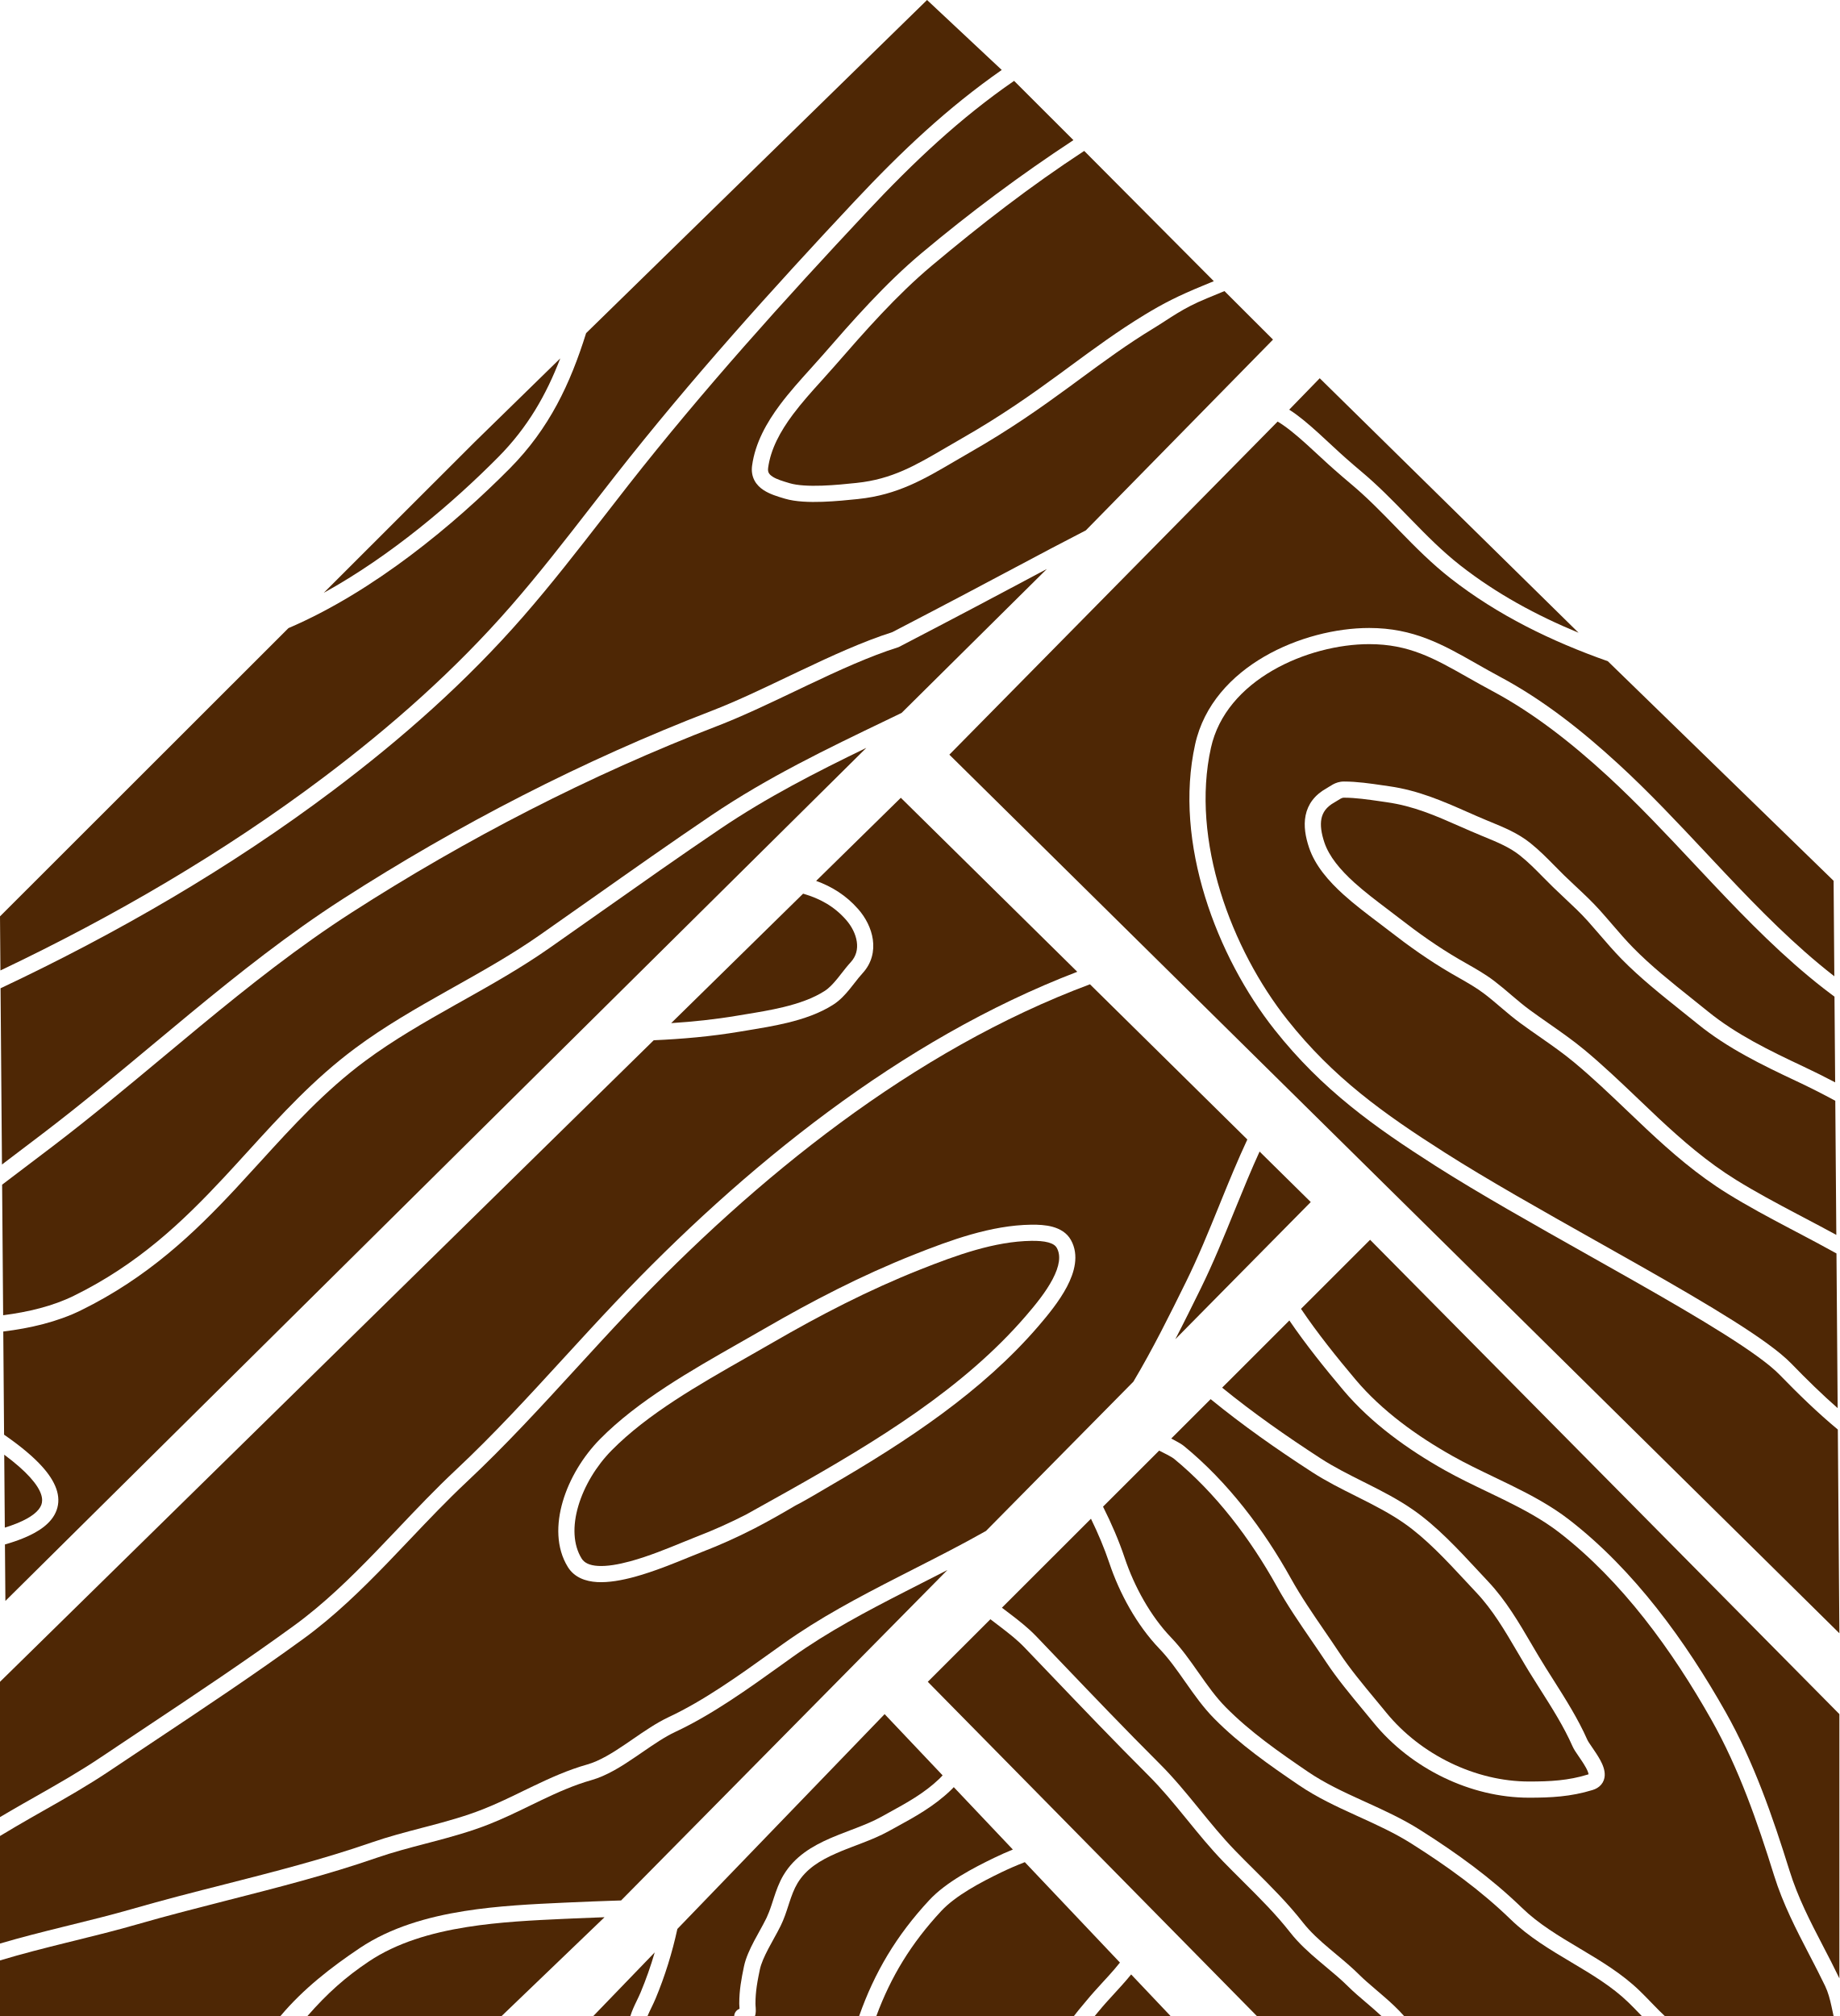
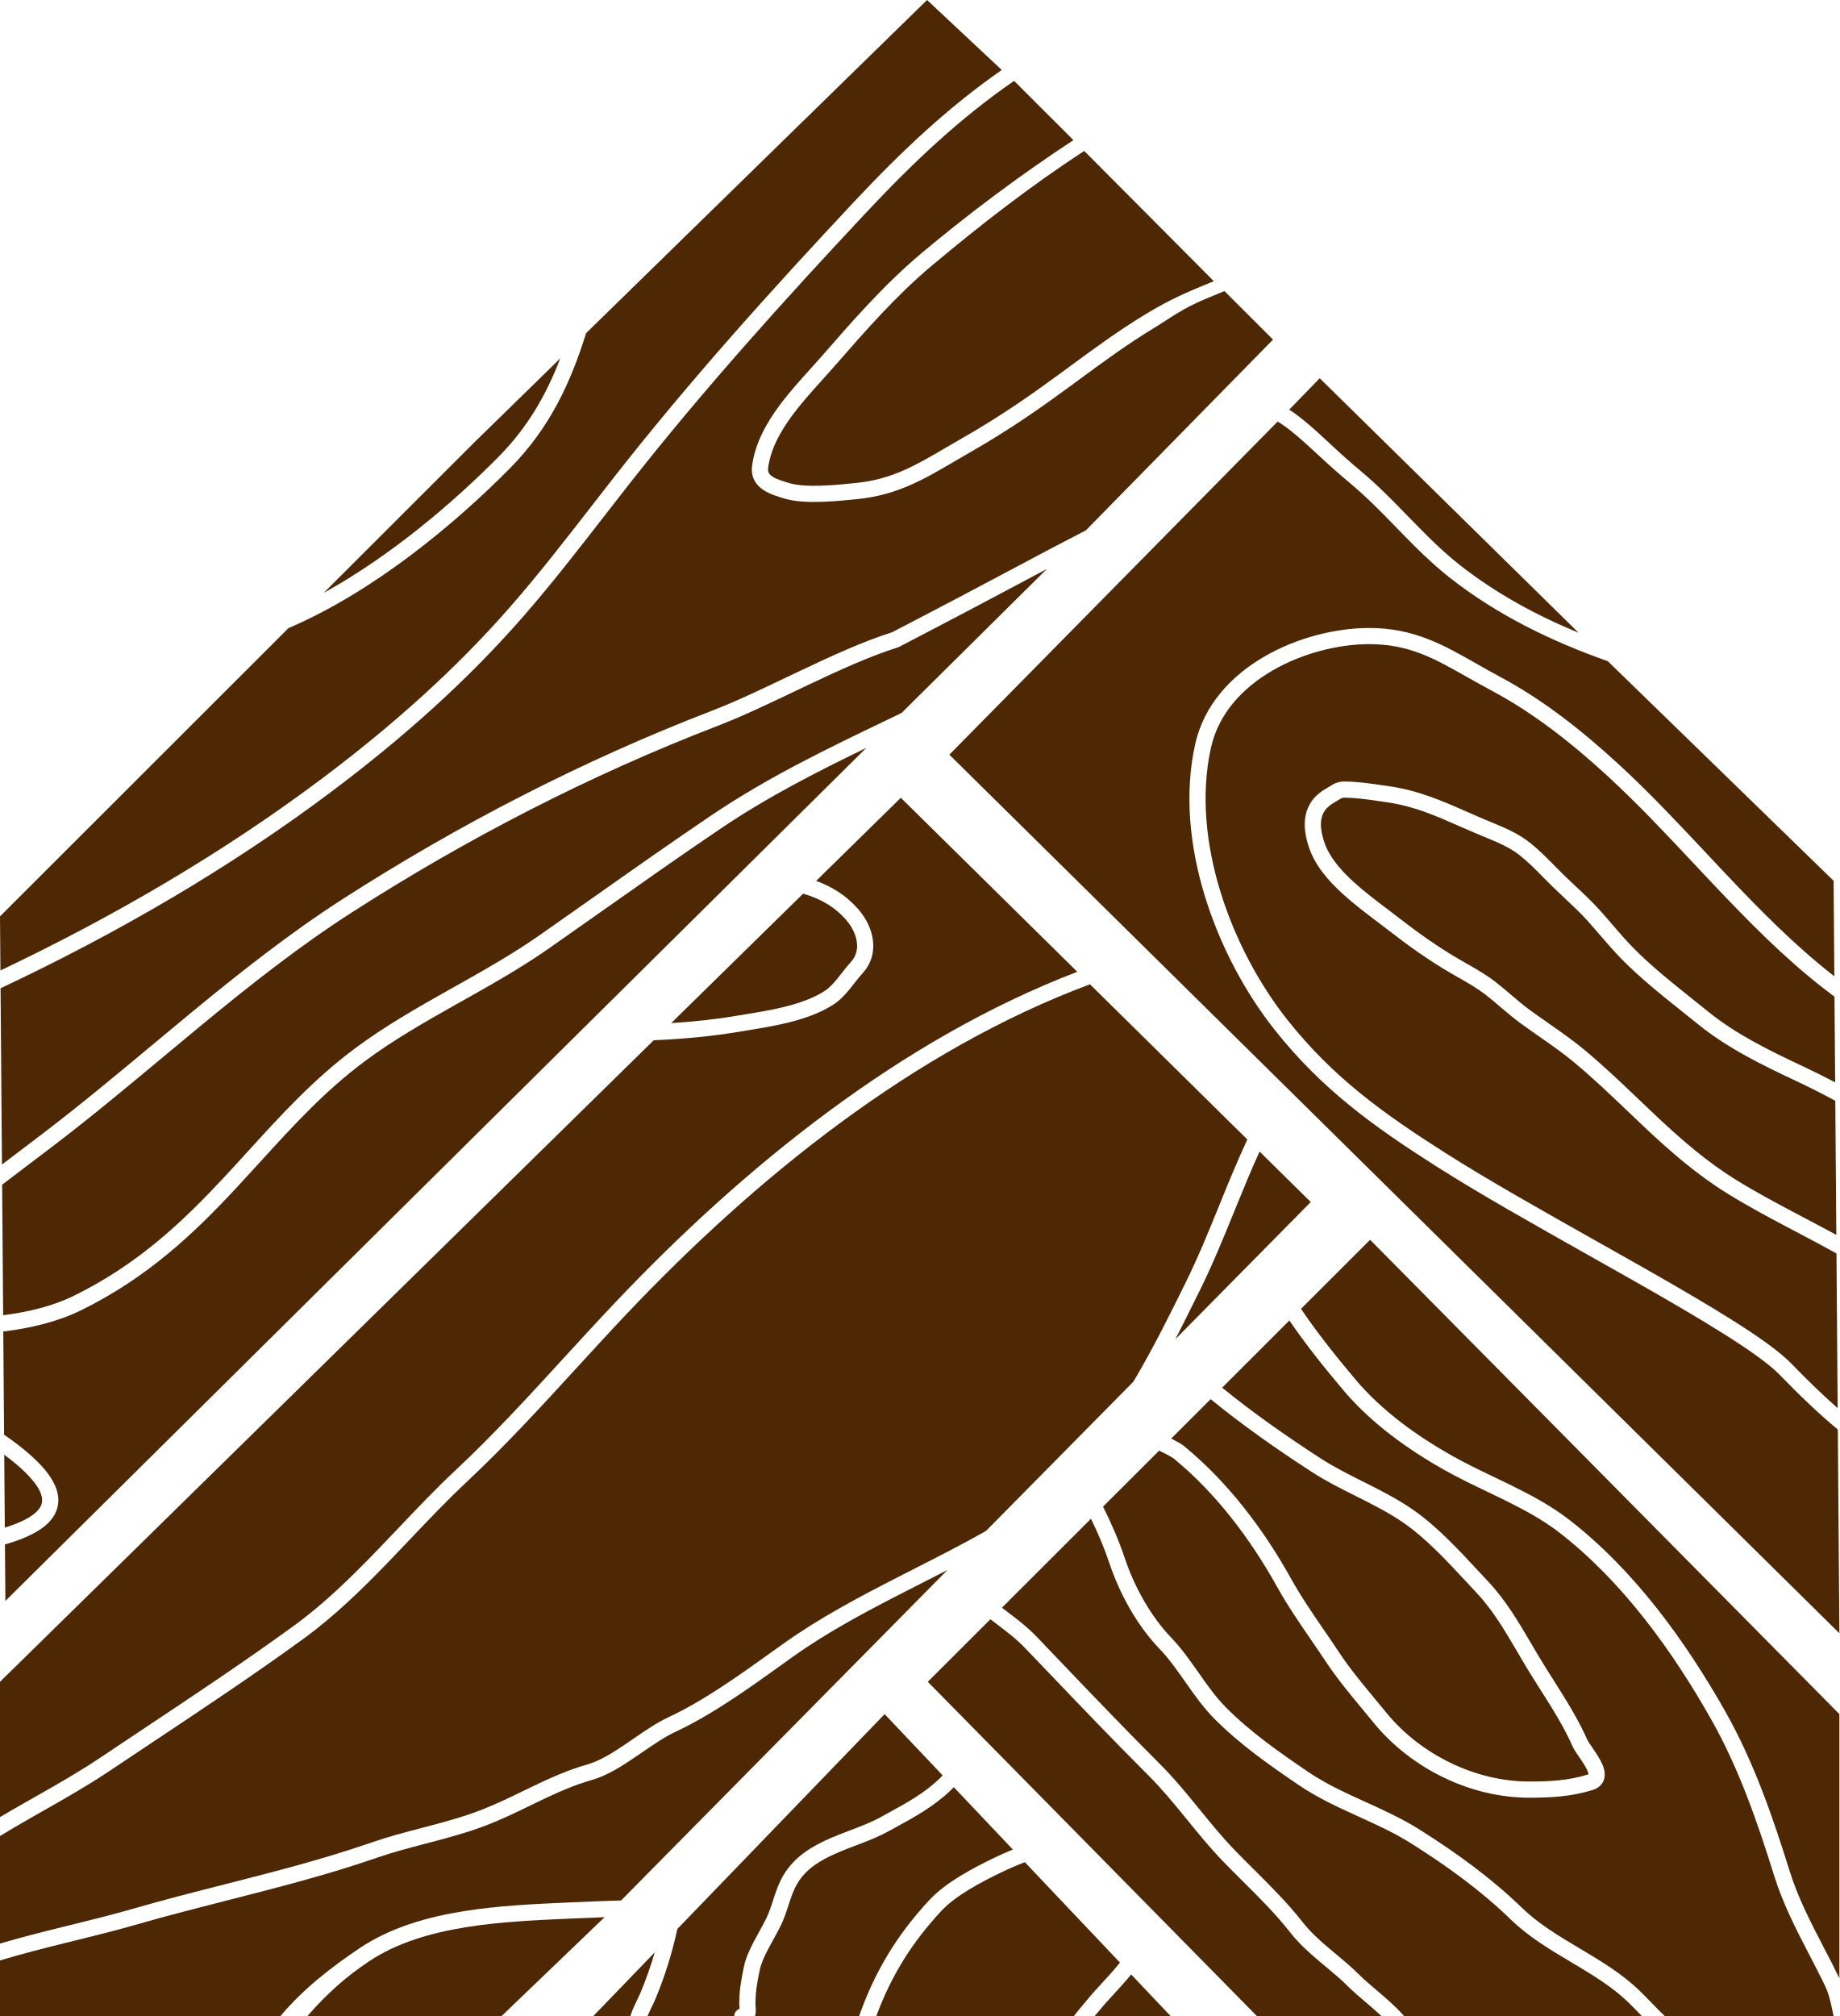
<svg xmlns="http://www.w3.org/2000/svg" width="73" height="80" viewBox="0 0 73 80" fill="none">
  <path d="M29.7 60.051C30.22 59.762 30.74 59.473 31.257 59.182L31.262 59.18L31.263 59.179C34.819 57.179 38.252 55.081 40.726 52.204C41.092 51.779 41.509 51.269 41.775 50.762C42.048 50.242 42.111 49.826 41.941 49.52C41.891 49.429 41.791 49.354 41.606 49.303C41.42 49.252 41.187 49.237 40.934 49.24C39.471 49.261 37.967 49.804 36.496 50.388C34.461 51.197 32.55 52.186 30.662 53.279C30.335 53.468 30.003 53.658 29.668 53.848C27.729 54.951 25.71 56.1 24.275 57.553C23.665 58.17 23.184 58.971 22.951 59.762C22.717 60.559 22.746 61.3 23.082 61.844C23.185 62.012 23.386 62.12 23.738 62.14C24.091 62.16 24.534 62.086 25.019 61.954C25.747 61.755 26.496 61.447 27.082 61.207C27.278 61.127 27.456 61.054 27.608 60.995C28.335 60.715 28.974 60.427 29.629 60.091L29.7 60.051Z" fill="#4E2705" />
-   <path fill-rule="evenodd" clip-rule="evenodd" d="M49.503 45.218L43.257 39.059C36.247 41.673 29.993 46.738 24.895 52.113C24.221 52.824 23.556 53.55 22.888 54.279C21.474 55.822 20.05 57.375 18.518 58.81C17.746 59.533 17.011 60.307 16.267 61.09C15.979 61.393 15.69 61.697 15.397 62.001C14.352 63.082 13.264 64.142 12.043 65.031C10.133 66.42 8.136 67.75 6.159 69.066C5.554 69.468 4.951 69.87 4.353 70.271C3.498 70.845 2.602 71.355 1.718 71.856C1.555 71.949 1.392 72.041 1.23 72.134C0.815 72.372 0.403 72.611 0 72.857V77.125C0.823 76.882 1.657 76.672 2.485 76.467L2.757 76.4C3.608 76.19 4.451 75.982 5.279 75.743C6.491 75.393 7.707 75.083 8.919 74.775C10.882 74.274 12.834 73.777 14.734 73.118C15.399 72.887 16.078 72.709 16.743 72.535L16.746 72.534L16.989 72.471C17.737 72.274 18.467 72.073 19.171 71.794C19.711 71.581 20.229 71.33 20.758 71.073L20.759 71.072L20.76 71.072L20.763 71.07C20.902 71.003 21.042 70.935 21.183 70.868C21.857 70.545 22.553 70.232 23.3 70.021C23.797 69.881 24.309 69.562 24.86 69.188C24.943 69.131 25.028 69.073 25.113 69.014C25.572 68.698 26.055 68.366 26.534 68.141C27.936 67.485 29.327 66.488 30.643 65.544C30.791 65.439 30.938 65.333 31.084 65.229C32.518 64.205 34.09 63.374 35.659 62.573C35.853 62.473 36.048 62.374 36.243 62.275L36.244 62.274C37.223 61.776 38.193 61.283 39.132 60.751L44.98 54.829C45.753 53.53 46.429 52.165 47.074 50.856C47.559 49.871 47.973 48.853 48.392 47.823L48.473 47.623C48.799 46.821 49.132 46.013 49.503 45.218ZM27.84 61.594C28.581 61.308 29.233 61.014 29.896 60.675C29.901 60.672 29.906 60.67 29.911 60.668C29.915 60.666 29.919 60.664 29.922 60.662L29.932 60.657C30.453 60.388 30.982 60.09 31.566 59.745C31.849 59.607 32.635 59.144 32.933 58.966C36.019 57.177 38.988 55.21 41.213 52.623C41.579 52.197 42.04 51.638 42.344 51.06C42.64 50.496 42.838 49.813 42.503 49.209C42.338 48.911 42.054 48.761 41.778 48.684C41.503 48.608 41.197 48.595 40.925 48.599C39.328 48.621 37.722 49.211 36.259 49.792C34.185 50.616 32.245 51.621 30.34 52.724C30.023 52.908 29.697 53.093 29.365 53.281C27.432 54.381 25.321 55.58 23.818 57.102C23.138 57.79 22.599 58.682 22.335 59.582C22.072 60.477 22.069 61.426 22.535 62.181C22.795 62.602 23.245 62.755 23.701 62.781C24.157 62.806 24.679 62.711 25.188 62.573C25.959 62.362 26.77 62.029 27.358 61.788L27.359 61.788C27.544 61.712 27.707 61.645 27.84 61.594Z" fill="#4E2705" />
+   <path fillRule="evenodd" clipRule="evenodd" d="M49.503 45.218L43.257 39.059C36.247 41.673 29.993 46.738 24.895 52.113C24.221 52.824 23.556 53.55 22.888 54.279C21.474 55.822 20.05 57.375 18.518 58.81C17.746 59.533 17.011 60.307 16.267 61.09C15.979 61.393 15.69 61.697 15.397 62.001C14.352 63.082 13.264 64.142 12.043 65.031C10.133 66.42 8.136 67.75 6.159 69.066C5.554 69.468 4.951 69.87 4.353 70.271C3.498 70.845 2.602 71.355 1.718 71.856C1.555 71.949 1.392 72.041 1.23 72.134C0.815 72.372 0.403 72.611 0 72.857V77.125C0.823 76.882 1.657 76.672 2.485 76.467L2.757 76.4C3.608 76.19 4.451 75.982 5.279 75.743C6.491 75.393 7.707 75.083 8.919 74.775C10.882 74.274 12.834 73.777 14.734 73.118C15.399 72.887 16.078 72.709 16.743 72.535L16.746 72.534L16.989 72.471C17.737 72.274 18.467 72.073 19.171 71.794C19.711 71.581 20.229 71.33 20.758 71.073L20.759 71.072L20.76 71.072L20.763 71.07C20.902 71.003 21.042 70.935 21.183 70.868C21.857 70.545 22.553 70.232 23.3 70.021C23.797 69.881 24.309 69.562 24.86 69.188C24.943 69.131 25.028 69.073 25.113 69.014C25.572 68.698 26.055 68.366 26.534 68.141C27.936 67.485 29.327 66.488 30.643 65.544C30.791 65.439 30.938 65.333 31.084 65.229C32.518 64.205 34.09 63.374 35.659 62.573C35.853 62.473 36.048 62.374 36.243 62.275L36.244 62.274C37.223 61.776 38.193 61.283 39.132 60.751L44.98 54.829C45.753 53.53 46.429 52.165 47.074 50.856C47.559 49.871 47.973 48.853 48.392 47.823L48.473 47.623C48.799 46.821 49.132 46.013 49.503 45.218ZM27.84 61.594C28.581 61.308 29.233 61.014 29.896 60.675C29.901 60.672 29.906 60.67 29.911 60.668C29.915 60.666 29.919 60.664 29.922 60.662L29.932 60.657C30.453 60.388 30.982 60.09 31.566 59.745C31.849 59.607 32.635 59.144 32.933 58.966C36.019 57.177 38.988 55.21 41.213 52.623C41.579 52.197 42.04 51.638 42.344 51.06C42.64 50.496 42.838 49.813 42.503 49.209C42.338 48.911 42.054 48.761 41.778 48.684C41.503 48.608 41.197 48.595 40.925 48.599C39.328 48.621 37.722 49.211 36.259 49.792C34.185 50.616 32.245 51.621 30.34 52.724C30.023 52.908 29.697 53.093 29.365 53.281C27.432 54.381 25.321 55.58 23.818 57.102C23.138 57.79 22.599 58.682 22.335 59.582C22.072 60.477 22.069 61.426 22.535 62.181C22.795 62.602 23.245 62.755 23.701 62.781C24.157 62.806 24.679 62.711 25.188 62.573C25.959 62.362 26.77 62.029 27.358 61.788L27.359 61.788C27.544 61.712 27.707 61.645 27.84 61.594Z" fill="#4E2705" />
  <path d="M37.599 62.303C37.244 62.486 36.889 62.666 36.535 62.846L36.534 62.847C36.339 62.946 36.145 63.045 35.951 63.144C34.383 63.945 32.849 64.757 31.457 65.751C31.311 65.855 31.164 65.961 31.015 66.068C29.707 67.006 28.266 68.04 26.807 68.723C26.38 68.922 25.949 69.219 25.488 69.535C25.401 69.595 25.311 69.657 25.221 69.718C24.676 70.089 24.085 70.466 23.474 70.639C22.784 70.834 22.128 71.127 21.461 71.446C21.325 71.511 21.188 71.578 21.05 71.645C20.518 71.903 19.972 72.168 19.408 72.391C18.664 72.685 17.901 72.894 17.153 73.091C17.071 73.113 16.988 73.134 16.906 73.156C16.238 73.331 15.585 73.502 14.944 73.724C13.026 74.389 11.02 74.901 9.032 75.408C7.826 75.716 6.626 76.022 5.458 76.359C4.617 76.602 3.761 76.813 2.912 77.023L2.639 77.09C1.748 77.311 0.865 77.533 0 77.795V80H11.132C12.037 78.922 13.145 78.064 14.28 77.303C15.494 76.49 16.955 76.07 18.43 75.836C19.771 75.623 21.148 75.56 22.384 75.503C22.507 75.498 22.628 75.492 22.748 75.487C23.233 75.464 23.715 75.447 24.194 75.43L24.197 75.43C24.348 75.425 24.498 75.42 24.649 75.415L37.599 62.303Z" fill="#4E2705" />
  <path d="M19.909 80H12.202C12.994 79.096 13.711 78.457 14.638 77.836C15.742 77.096 17.1 76.697 18.53 76.47C19.834 76.263 21.175 76.201 22.417 76.144L22.5 76.141C22.594 76.136 22.686 76.132 22.778 76.128C23.18 76.109 23.585 76.094 23.992 76.08L19.909 80Z" fill="#4E2705" />
  <path d="M46.645 53.143C46.997 52.465 47.329 51.791 47.65 51.139C48.145 50.133 48.567 49.095 48.984 48.07L49.068 47.865C49.366 47.133 49.664 46.407 49.989 45.697L52.02 47.7L46.645 53.143Z" fill="#4E2705" />
  <path d="M25.944 41.28L0 66.738V72.107C0.303 71.927 0.607 71.751 0.911 71.577C1.076 71.483 1.241 71.389 1.406 71.296C2.289 70.794 3.162 70.298 3.995 69.738C4.596 69.335 5.201 68.933 5.806 68.53L5.807 68.529L5.81 68.527L5.811 68.526C7.785 67.212 9.767 65.893 11.665 64.512C12.84 63.658 13.896 62.63 14.935 61.555C15.22 61.26 15.504 60.962 15.789 60.662C16.538 59.873 17.292 59.079 18.079 58.342C19.593 56.924 20.988 55.401 22.393 53.868C23.064 53.135 23.739 52.4 24.429 51.672C29.491 46.334 35.727 41.255 42.754 38.563L35.751 31.658L32.39 34.956C33.007 35.179 33.576 35.525 34.062 36.079C34.352 36.411 34.577 36.835 34.64 37.283C34.705 37.74 34.6 38.221 34.233 38.62C34.126 38.736 34.029 38.86 33.923 38.996C33.864 39.072 33.801 39.152 33.733 39.236C33.554 39.456 33.342 39.691 33.082 39.859C32.536 40.213 31.883 40.433 31.238 40.589C30.709 40.717 30.167 40.805 29.677 40.886C29.569 40.903 29.464 40.92 29.362 40.938C28.219 41.13 27.083 41.23 25.944 41.28Z" fill="#4E2705" />
  <path d="M26.637 40.6C27.512 40.544 28.383 40.452 29.256 40.305C29.363 40.287 29.471 40.269 29.581 40.251L29.582 40.251C30.071 40.171 30.584 40.087 31.087 39.965C31.702 39.816 32.274 39.617 32.733 39.321C32.904 39.21 33.064 39.04 33.235 38.831C33.285 38.769 33.339 38.7 33.394 38.63C33.511 38.48 33.637 38.319 33.76 38.186C33.981 37.946 34.046 37.666 34.004 37.373C33.962 37.072 33.804 36.76 33.578 36.502C33.107 35.964 32.535 35.653 31.873 35.463L26.637 40.6Z" fill="#4E2705" />
  <path d="M48.503 55.066L51.171 52.4C51.82 53.353 52.587 54.306 53.313 55.167C54.423 56.482 55.88 57.521 57.332 58.338C57.876 58.644 58.457 58.922 59.029 59.197L59.446 59.398L59.69 59.516C60.475 59.903 61.224 60.306 61.876 60.809C64.371 62.738 66.363 65.485 67.929 68.261C69.007 70.172 69.745 72.294 70.405 74.415C70.758 75.551 71.287 76.57 71.809 77.576L71.821 77.599L71.985 77.916L72.127 78.192C72.231 78.396 72.333 78.6 72.432 78.806C72.553 79.058 72.622 79.323 72.686 79.614L72.769 80H66.069C65.921 79.863 65.779 79.719 65.634 79.569L65.533 79.465C65.386 79.314 65.236 79.157 65.071 78.998C64.363 78.313 63.513 77.807 62.7 77.323L62.681 77.312C61.85 76.817 61.059 76.344 60.406 75.711C59.16 74.505 57.805 73.531 56.353 72.612C55.659 72.173 54.914 71.834 54.195 71.507L54.071 71.451C53.306 71.102 52.573 70.76 51.91 70.309C50.75 69.519 49.614 68.726 48.646 67.747C48.256 67.352 47.929 66.892 47.589 66.406L47.558 66.364C47.232 65.898 46.89 65.411 46.48 64.984C45.659 64.13 45.013 62.951 44.634 61.818C44.408 61.142 44.112 60.457 43.776 59.788L46.003 57.564C46.122 57.622 46.229 57.676 46.319 57.724C46.402 57.768 46.465 57.804 46.51 57.831C46.547 57.854 46.572 57.871 46.585 57.881C48.245 59.241 49.616 61.053 50.67 62.946C51.084 63.692 51.574 64.406 52.051 65.101C52.248 65.388 52.442 65.672 52.629 65.954C53.057 66.601 53.599 67.255 54.104 67.864C54.244 68.033 54.381 68.198 54.512 68.359C56 70.184 58.364 71.337 60.681 71.337C61.546 71.337 62.331 71.3 63.205 71.032C63.334 70.992 63.454 70.926 63.545 70.82C63.638 70.711 63.679 70.584 63.686 70.462C63.699 70.24 63.603 70.019 63.514 69.854C63.42 69.679 63.299 69.503 63.201 69.359L63.199 69.357C63.089 69.197 63.022 69.097 62.996 69.039C62.633 68.216 62.129 67.419 61.646 66.657C61.451 66.35 61.259 66.048 61.082 65.751L60.912 65.465L60.786 65.25C60.285 64.395 59.762 63.501 59.056 62.754L58.638 62.306C57.872 61.481 57.025 60.57 56.093 59.92C55.495 59.503 54.852 59.174 54.228 58.861L54.102 58.798C53.516 58.504 52.949 58.22 52.418 57.877C51.04 56.983 49.739 56.071 48.503 55.066Z" fill="#4E2705" />
  <path d="M65.025 79.864L65.156 80H55.723C55.596 79.856 55.46 79.719 55.325 79.59C55.09 79.367 54.84 79.154 54.61 78.958L54.587 78.938C54.346 78.733 54.133 78.55 53.964 78.382C53.665 78.083 53.335 77.807 53.017 77.542L52.767 77.332C52.37 76.997 52.003 76.665 51.703 76.282C51.114 75.529 50.436 74.855 49.773 74.195L49.77 74.192C49.509 73.933 49.251 73.676 49.001 73.417C48.512 72.912 48.068 72.366 47.612 71.808L47.542 71.722C47.066 71.138 46.575 70.541 46.023 69.99C44.686 68.656 43.386 67.297 42.08 65.931L41.124 64.931C40.789 64.582 40.4 64.282 40.029 64L39.963 63.95L39.763 63.798L43.297 60.267C43.581 60.851 43.83 61.441 44.025 62.022C44.427 63.224 45.116 64.492 46.017 65.429C46.392 65.819 46.709 66.271 47.044 66.749L47.063 66.775C47.4 67.255 47.755 67.759 48.189 68.198C49.206 69.227 50.391 70.052 51.548 70.839C52.263 71.326 53.044 71.688 53.805 72.035L53.917 72.086C54.646 72.418 55.353 72.74 56.01 73.155C57.441 74.06 58.757 75.007 59.959 76.172C60.671 76.862 61.525 77.371 62.341 77.856L62.352 77.863C63.183 78.357 63.974 78.829 64.624 79.459C64.755 79.585 64.888 79.722 65.025 79.864Z" fill="#4E2705" />
  <path d="M39.306 64.256C39.393 64.323 39.48 64.39 39.567 64.455L39.641 64.511C39.837 64.661 40.027 64.807 40.206 64.956C40.367 65.091 40.52 65.229 40.66 65.376L41.614 66.372C42.92 67.738 44.226 69.104 45.569 70.445C46.095 70.969 46.567 71.541 47.044 72.127L47.127 72.228C47.575 72.779 48.033 73.34 48.538 73.863C48.805 74.138 49.071 74.403 49.335 74.665L49.345 74.676C49.999 75.326 50.633 75.957 51.198 76.677C51.54 77.115 51.95 77.482 52.352 77.822L52.617 78.045C52.932 78.307 53.233 78.559 53.511 78.836C53.614 78.939 53.731 79.046 53.854 79.154C53.956 79.244 54.063 79.335 54.17 79.426L54.188 79.442L54.205 79.456C54.413 79.633 54.624 79.813 54.824 80H49.88L36.821 66.738L39.306 64.256Z" fill="#4E2705" />
  <path d="M48.047 55.522L46.482 57.085L46.621 57.157C46.77 57.237 46.908 57.316 46.991 57.385C48.73 58.809 50.15 60.691 51.231 62.634C51.63 63.352 52.093 64.026 52.562 64.711C52.763 65.004 52.965 65.299 53.164 65.6C53.571 66.215 54.083 66.832 54.585 67.438L54.836 67.741L55.01 67.953C56.38 69.635 58.565 70.695 60.681 70.695C61.528 70.695 62.236 70.658 63.016 70.418L63.045 70.408C63.041 70.367 63.017 70.286 62.948 70.157C62.92 70.105 62.888 70.051 62.854 69.997C62.828 69.954 62.8 69.911 62.77 69.868L62.654 69.697C62.607 69.63 62.556 69.556 62.511 69.484C62.47 69.419 62.434 69.355 62.409 69.298C62.066 68.52 61.603 67.79 61.131 67.046L61.014 66.861L60.839 66.582L60.679 66.326L60.531 66.081C60.426 65.905 60.323 65.73 60.221 65.556C59.72 64.702 59.24 63.883 58.589 63.194C58.445 63.041 58.301 62.886 58.156 62.73C57.387 61.904 56.596 61.053 55.726 60.446C55.17 60.059 54.566 59.748 53.94 59.434L53.808 59.368L53.803 59.365C53.225 59.076 52.629 58.778 52.069 58.415C50.659 57.502 49.322 56.562 48.047 55.522Z" fill="#4E2705" />
  <path d="M73 68.021V78.507C72.787 78.063 72.568 77.641 72.352 77.227C71.841 76.243 71.354 75.304 71.018 74.225C70.355 72.096 69.602 69.92 68.489 67.946C66.902 65.134 64.86 62.305 62.269 60.302C61.564 59.757 60.767 59.331 59.973 58.941C59.743 58.827 59.514 58.718 59.287 58.609C58.722 58.338 58.172 58.074 57.648 57.779C56.232 56.983 54.847 55.988 53.804 54.753C53.057 53.867 52.278 52.896 51.633 51.938L54.375 49.198L73 68.021Z" fill="#4E2705" />
  <path d="M35.108 68.021L37.409 70.45L37.36 70.504C37.332 70.534 37.305 70.562 37.278 70.588C36.671 71.165 36.009 71.528 35.236 71.952L34.958 72.105C34.669 72.264 34.346 72.398 34.001 72.532L33.739 72.632C33.593 72.688 33.444 72.745 33.295 72.804L33.065 72.898L32.945 72.949C32.243 73.255 31.542 73.664 31.098 74.403C30.918 74.703 30.808 75.021 30.712 75.312L30.68 75.411L30.679 75.414L30.616 75.606L30.567 75.748C30.551 75.791 30.535 75.835 30.518 75.878C30.49 75.95 30.461 76.021 30.428 76.091L30.405 76.138C30.329 76.293 30.243 76.448 30.151 76.616C30.08 76.743 30.005 76.878 29.928 77.025C29.761 77.343 29.596 77.695 29.526 78.032C29.422 78.53 29.339 78.969 29.339 79.511C29.339 79.569 29.344 79.632 29.348 79.678L29.35 79.709L29.35 79.714C29.231 79.757 29.145 79.868 29.138 80H25.7L25.72 79.952C25.757 79.865 25.799 79.778 25.844 79.686L25.858 79.656L25.864 79.644C25.915 79.538 25.97 79.424 26.018 79.309C26.389 78.419 26.677 77.492 26.883 76.545L35.108 68.021Z" fill="#4E2705" />
  <path d="M25.984 77.476L23.548 80H25.018C25.05 79.894 25.089 79.794 25.13 79.699C25.177 79.589 25.229 79.481 25.278 79.381L25.286 79.364C25.337 79.257 25.385 79.159 25.425 79.062C25.64 78.546 25.827 78.016 25.984 77.476Z" fill="#4E2705" />
  <path d="M42.621 80H34.78C35.355 78.444 36.159 77.119 37.353 75.836C37.925 75.221 38.915 74.697 39.735 74.301C40.043 74.152 40.355 74.018 40.672 73.895L44.447 77.88C44.31 78.052 44.163 78.222 44.009 78.393L43.76 78.665C43.54 78.905 43.314 79.152 43.108 79.404L42.983 79.554C42.875 79.682 42.745 79.836 42.621 80Z" fill="#4E2705" />
  <path d="M43.447 80H46.455L44.892 78.351C44.76 78.514 44.623 78.67 44.486 78.822L44.221 79.113C44.006 79.347 43.799 79.573 43.606 79.809L43.458 79.987C43.454 79.991 43.45 79.996 43.447 80Z" fill="#4E2705" />
  <path d="M36.883 75.399C35.571 76.809 34.705 78.274 34.097 80H29.963L29.977 79.952C29.981 79.932 29.985 79.913 29.987 79.896C30 79.81 29.994 79.724 29.991 79.666L29.987 79.616L29.986 79.601C29.983 79.566 29.982 79.539 29.982 79.511C29.982 79.267 30.001 79.046 30.033 78.821C30.052 78.689 30.076 78.556 30.103 78.417L30.155 78.162C30.205 77.919 30.333 77.635 30.497 77.323C30.558 77.207 30.628 77.08 30.698 76.953C30.8 76.768 30.904 76.581 30.982 76.421C31.114 76.153 31.205 75.874 31.287 75.62L31.291 75.609L31.322 75.512C31.418 75.222 31.509 74.966 31.649 74.733C31.988 74.168 32.538 73.826 33.202 73.538C33.33 73.481 33.461 73.428 33.593 73.376L33.818 73.289L33.957 73.236L34.233 73.13C34.583 72.995 34.939 72.848 35.269 72.666L35.547 72.513C36.312 72.095 37.049 71.691 37.721 71.052C37.749 71.026 37.777 70.998 37.806 70.968L37.852 70.918L40.197 73.394C39.947 73.496 39.699 73.605 39.455 73.724C38.648 74.114 37.549 74.683 36.883 75.399Z" fill="#4E2705" />
  <path d="M50.705 16.729L37.677 29.947L73 64.813L72.938 56.728C72.149 56.074 71.385 55.334 70.629 54.555C70.23 54.144 69.463 53.595 68.439 52.949C67.422 52.307 66.179 51.585 64.847 50.829C64.258 50.494 63.652 50.153 63.041 49.809C60.896 48.601 58.693 47.361 56.983 46.272C54.545 44.718 52.476 43.249 50.589 40.868C48.292 37.969 46.564 33.447 47.432 29.534C47.779 27.967 48.872 26.812 50.177 26.054C51.48 25.298 53.023 24.92 54.339 24.92C56.103 24.92 57.261 25.578 58.595 26.336C58.894 26.506 59.202 26.681 59.527 26.855C61.241 27.769 62.79 28.997 64.226 30.316C65.442 31.431 66.583 32.648 67.714 33.853C67.961 34.116 68.207 34.378 68.453 34.639C69.834 36.101 71.227 37.516 72.77 38.719L72.799 38.741L72.77 34.952L63.81 26.239C61.575 25.45 59.44 24.414 57.565 22.947C56.822 22.367 56.172 21.71 55.543 21.064L55.411 20.928C54.824 20.325 54.252 19.737 53.62 19.209C53.392 19.018 53.167 18.822 52.943 18.626C52.306 18.07 51.39 17.13 50.705 16.729Z" fill="#4E2705" />
  <path d="M62.648 25.109L52.376 15.01L51.164 16.257C51.864 16.689 52.8 17.647 53.408 18.178C53.621 18.365 53.829 18.547 54.032 18.716C54.691 19.267 55.285 19.878 55.867 20.476L56.004 20.616C56.633 21.263 57.256 21.891 57.961 22.442C59.388 23.558 60.973 24.418 62.648 25.109Z" fill="#4E2705" />
  <path d="M72.884 49.74L72.931 55.878C72.315 55.339 71.704 54.741 71.09 54.108C70.631 53.636 69.804 53.051 68.782 52.406C67.752 51.756 66.498 51.028 65.165 50.271C64.57 49.933 63.96 49.59 63.346 49.244L63.346 49.244L63.345 49.244C61.203 48.037 59.022 46.81 57.328 45.73C54.906 44.188 52.912 42.765 51.092 40.469C48.869 37.664 47.246 33.336 48.059 29.673C48.356 28.332 49.299 27.306 50.499 26.609C51.701 25.911 53.133 25.561 54.339 25.561C55.92 25.561 56.913 26.124 58.231 26.87C58.541 27.045 58.868 27.23 59.225 27.421C60.872 28.3 62.376 29.489 63.792 30.788C64.988 31.886 66.109 33.081 67.24 34.286L67.241 34.287L67.242 34.288C67.489 34.552 67.737 34.816 67.986 35.079C69.37 36.544 70.79 37.99 72.376 39.225C72.518 39.336 72.661 39.444 72.805 39.551L72.832 42.951C72.421 42.735 72.004 42.526 71.58 42.327C70.204 41.681 68.897 41.041 67.79 40.143C67.576 39.969 67.361 39.797 67.146 39.626L67.146 39.626C66.326 38.971 65.516 38.324 64.814 37.608C64.519 37.307 64.255 36.999 63.983 36.683C63.825 36.5 63.665 36.313 63.495 36.124C63.192 35.786 62.853 35.469 62.526 35.163C62.374 35.021 62.225 34.881 62.082 34.742C61.963 34.626 61.843 34.503 61.72 34.379C61.413 34.067 61.092 33.74 60.73 33.451C60.245 33.063 59.689 32.835 59.154 32.615L59.044 32.57C58.768 32.456 58.496 32.336 58.224 32.216C57.259 31.791 56.292 31.365 55.13 31.2C55.048 31.188 54.966 31.176 54.882 31.164L54.881 31.164C54.391 31.092 53.855 31.013 53.339 31.013C53.157 31.012 53.016 31.066 52.902 31.127C52.848 31.156 52.799 31.187 52.76 31.212L52.759 31.212C52.717 31.239 52.684 31.26 52.651 31.279C52.168 31.546 51.903 31.921 51.815 32.359C51.73 32.779 51.814 33.222 51.95 33.629C52.19 34.349 52.729 34.966 53.317 35.497C53.748 35.887 54.232 36.253 54.673 36.587L54.674 36.587C54.833 36.708 54.987 36.824 55.131 36.936C55.905 37.538 56.715 38.115 57.591 38.625C57.694 38.685 57.796 38.743 57.896 38.8C58.258 39.006 58.599 39.2 58.909 39.437C59.129 39.604 59.337 39.781 59.553 39.965L59.601 40.006C59.832 40.202 60.072 40.405 60.331 40.595C60.596 40.79 60.859 40.973 61.117 41.153C61.583 41.478 62.036 41.794 62.469 42.154C63.203 42.764 63.882 43.412 64.569 44.068L64.571 44.07C64.835 44.322 65.101 44.576 65.371 44.829C66.34 45.735 67.358 46.621 68.558 47.364C69.358 47.86 70.196 48.308 71.029 48.747L71.278 48.878C71.819 49.163 72.357 49.446 72.884 49.74Z" fill="#4E2705" />
  <path d="M72.878 49.004L72.837 43.681C72.337 43.411 71.828 43.152 71.307 42.908C69.935 42.264 68.561 41.595 67.385 40.641C67.181 40.475 66.972 40.308 66.761 40.14C65.937 39.482 65.087 38.803 64.355 38.057C64.049 37.744 63.757 37.405 63.474 37.077L63.473 37.076L63.473 37.075C63.319 36.896 63.167 36.72 63.016 36.552C62.732 36.235 62.429 35.952 62.113 35.656C61.956 35.509 61.797 35.36 61.634 35.201C61.494 35.065 61.362 34.931 61.233 34.8C60.938 34.5 60.659 34.216 60.329 33.953C59.918 33.624 59.443 33.428 58.887 33.199L58.798 33.163C58.493 33.037 58.202 32.909 57.919 32.785C56.969 32.366 56.105 31.986 55.039 31.835C54.952 31.823 54.866 31.81 54.779 31.797C54.287 31.726 53.803 31.655 53.338 31.654C53.293 31.654 53.257 31.665 53.205 31.693C53.176 31.708 53.146 31.727 53.104 31.754L53.099 31.757C53.061 31.781 53.013 31.812 52.962 31.84C52.632 32.023 52.493 32.246 52.444 32.486C52.392 32.746 52.438 33.063 52.559 33.426C52.746 33.986 53.186 34.513 53.748 35.022C54.157 35.391 54.605 35.73 55.039 36.059C55.204 36.184 55.367 36.307 55.525 36.43C56.285 37.021 57.071 37.58 57.914 38.07C58.005 38.123 58.098 38.176 58.193 38.23C58.561 38.439 58.951 38.661 59.299 38.926C59.532 39.104 59.754 39.292 59.967 39.474L60.017 39.517C60.249 39.714 60.473 39.903 60.712 40.078C60.949 40.252 61.199 40.427 61.451 40.603C61.934 40.94 62.428 41.285 62.88 41.66C63.632 42.286 64.335 42.957 65.028 43.618C65.29 43.868 65.55 44.117 65.81 44.361C66.769 45.257 67.751 46.11 68.896 46.819C69.676 47.302 70.496 47.74 71.328 48.179L71.578 48.311C72.011 48.539 72.446 48.768 72.878 49.004Z" fill="#4E2705" />
  <path d="M40.246 3.209L42.601 5.561C40.484 6.951 38.488 8.442 36.58 10.04C35.12 11.264 33.85 12.715 32.624 14.122C32.479 14.288 32.323 14.461 32.161 14.64L32.16 14.641C31.762 15.082 31.33 15.56 30.956 16.061C30.424 16.773 29.971 17.576 29.848 18.478C29.819 18.694 29.851 18.891 29.941 19.063C30.029 19.232 30.162 19.355 30.3 19.446C30.548 19.61 30.868 19.705 31.108 19.776L31.152 19.789C31.572 19.914 32.128 19.931 32.646 19.913C33.162 19.895 33.679 19.841 34.051 19.803L34.072 19.8C35.614 19.639 36.675 19.017 37.875 18.312C38.072 18.197 38.272 18.079 38.479 17.961C40.1 17.035 41.327 16.165 42.447 15.345C42.597 15.235 42.746 15.126 42.893 15.017C43.841 14.32 44.732 13.665 45.765 13.037C46.461 12.614 46.908 12.245 47.892 11.841L47.941 11.821C48.159 11.732 48.378 11.642 48.595 11.551L50.522 13.476L43.094 21.046C42.112 21.55 41.316 21.974 40.322 22.503L40.321 22.503C39.16 23.121 37.727 23.883 35.413 25.085C34.245 25.458 33.007 26.026 31.793 26.602C31.616 26.686 31.439 26.77 31.263 26.854C30.217 27.353 29.197 27.84 28.242 28.208C23.137 30.174 18.193 32.723 13.6 35.677C11.469 37.048 9.488 38.618 7.546 40.219C7.05 40.628 6.558 41.038 6.066 41.448C4.626 42.648 3.193 43.842 1.71 44.972C1.167 45.386 0.623 45.799 0.078 46.211L0.022 39.217C4.651 37.037 9.147 34.431 13.214 31.37C15.942 29.318 18.512 27.048 20.765 24.465C21.887 23.178 22.937 21.825 23.98 20.482C24.302 20.066 24.625 19.651 24.948 19.238C27.902 15.476 31.108 11.92 34.386 8.424C36.274 6.41 38.11 4.683 40.246 3.209Z" fill="#4E2705" />
  <path d="M0.084 47.011L0.125 52.192C1.119 52.064 2.089 51.833 2.926 51.422C5.473 50.173 7.242 48.488 8.887 46.725C9.205 46.384 9.519 46.039 9.834 45.693L9.835 45.693C11.14 44.259 12.457 42.813 14.102 41.592C15.268 40.725 16.526 40.007 17.773 39.305L18.005 39.175C19.178 38.516 20.337 37.865 21.423 37.105C22.108 36.626 22.793 36.142 23.479 35.659L23.481 35.658C25.056 34.547 26.636 33.433 28.23 32.356C30.471 30.843 32.81 29.719 35.189 28.576C35.386 28.481 35.584 28.386 35.782 28.29L41.547 22.578C41.254 22.733 40.954 22.893 40.633 23.064L40.632 23.065C39.468 23.684 38.029 24.45 35.685 25.668L35.66 25.68L35.634 25.689C34.505 26.046 33.294 26.6 32.068 27.182C31.894 27.265 31.719 27.348 31.544 27.432C30.499 27.93 29.453 28.429 28.473 28.807C23.412 30.756 18.506 33.285 13.948 36.217C11.85 37.566 9.892 39.116 7.955 40.714C7.465 41.118 6.976 41.525 6.487 41.933L6.486 41.934C5.043 43.136 3.594 44.343 2.1 45.482C1.428 45.993 0.756 46.503 0.084 47.011Z" fill="#4E2705" />
  <path d="M0.13 52.838L0.162 56.932C0.829 57.393 1.327 57.813 1.673 58.198C2.207 58.791 2.445 59.377 2.246 59.928C2.059 60.448 1.526 60.796 0.908 61.046C0.691 61.134 0.452 61.215 0.196 61.288L0.214 63.529L34.382 29.677C32.387 30.644 30.455 31.628 28.59 32.888C27.001 33.961 25.43 35.069 23.857 36.178C23.17 36.663 22.481 37.148 21.792 37.63C20.678 38.409 19.494 39.075 18.326 39.731L18.088 39.864C16.839 40.567 15.615 41.268 14.486 42.106C12.895 43.288 11.63 44.676 10.328 46.105C10.008 46.456 9.686 46.809 9.357 47.163C7.694 48.945 5.861 50.697 3.21 51.998C2.27 52.459 1.196 52.707 0.13 52.838Z" fill="#4E2705" />
  <path d="M0.191 60.62L0.168 57.726C0.616 58.059 0.954 58.358 1.196 58.627C1.676 59.16 1.718 59.498 1.642 59.711C1.554 59.955 1.257 60.213 0.667 60.452C0.52 60.511 0.361 60.567 0.191 60.62Z" fill="#4E2705" />
  <path d="M43.029 5.989L48.173 11.158C48.035 11.215 47.896 11.272 47.756 11.33L47.756 11.33L47.739 11.337C46.77 11.735 46.179 12.034 45.431 12.489C44.372 13.133 43.457 13.806 42.51 14.502C42.364 14.61 42.216 14.719 42.067 14.828C40.954 15.642 39.751 16.496 38.16 17.404C37.943 17.528 37.737 17.649 37.538 17.765L37.537 17.766L37.536 17.766C36.335 18.469 35.4 19.016 34.005 19.162L33.99 19.164C33.615 19.203 33.118 19.255 32.624 19.272C32.115 19.289 31.649 19.267 31.335 19.174L31.334 19.173C31.058 19.091 30.821 19.021 30.655 18.911C30.578 18.86 30.534 18.811 30.51 18.766C30.488 18.724 30.471 18.663 30.485 18.565C30.586 17.818 30.966 17.119 31.47 16.445C31.826 15.969 32.224 15.528 32.614 15.097C32.782 14.911 32.948 14.727 33.108 14.543C34.339 13.131 35.577 11.718 36.992 10.532C38.919 8.918 40.886 7.389 43.029 5.989Z" fill="#4E2705" />
  <path d="M39.756 2.776L36.792 0L23.261 13.22C22.636 15.218 21.806 17.002 20.228 18.593C18.037 20.803 14.841 23.473 11.448 24.925L0 36.364L0.017 38.51C4.517 36.371 8.879 33.829 12.828 30.858C15.53 28.825 18.064 26.585 20.281 24.043C21.39 22.771 22.424 21.439 23.464 20.099L23.465 20.098L23.466 20.097L23.467 20.095C23.791 19.678 24.116 19.259 24.443 18.842C27.413 15.058 30.634 11.486 33.917 7.985C35.792 5.986 37.619 4.267 39.756 2.776Z" fill="#4E2705" />
  <path d="M12.85 23.524C15.512 22.058 17.973 19.956 19.772 18.141C20.94 16.964 21.677 15.672 22.235 14.222L18.839 17.54L12.85 23.524Z" fill="#4E2705" />
</svg>
